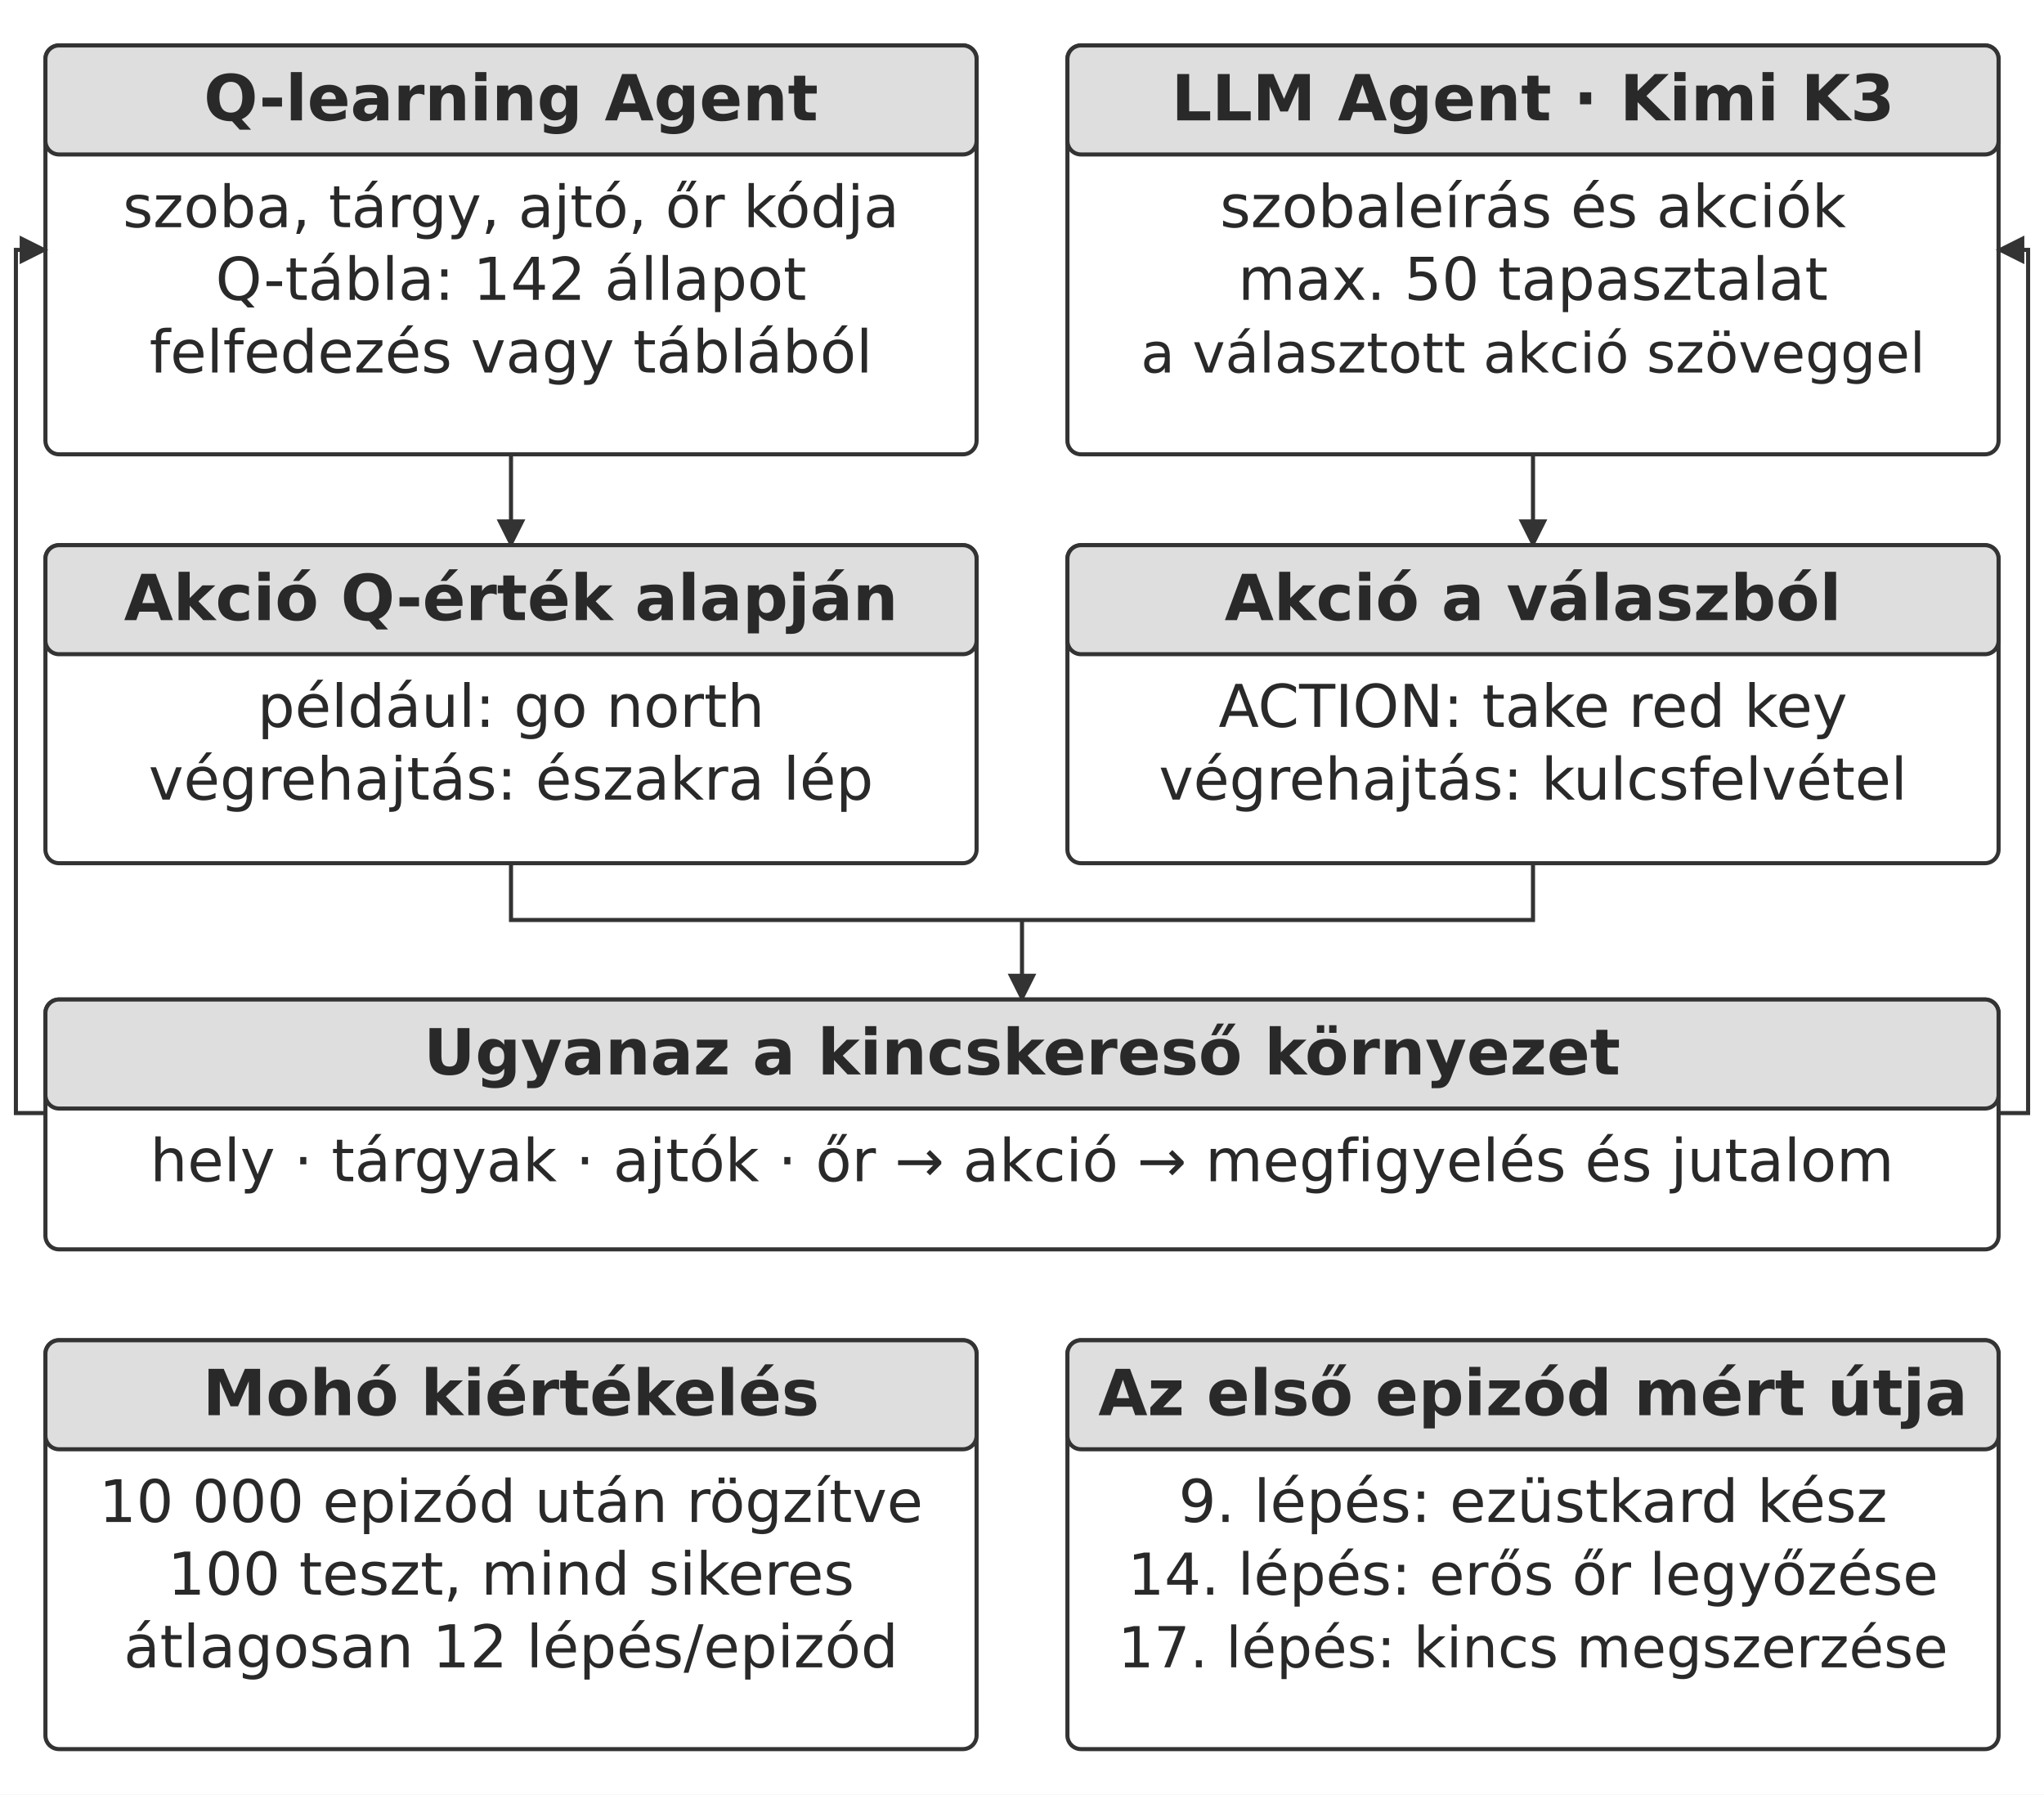
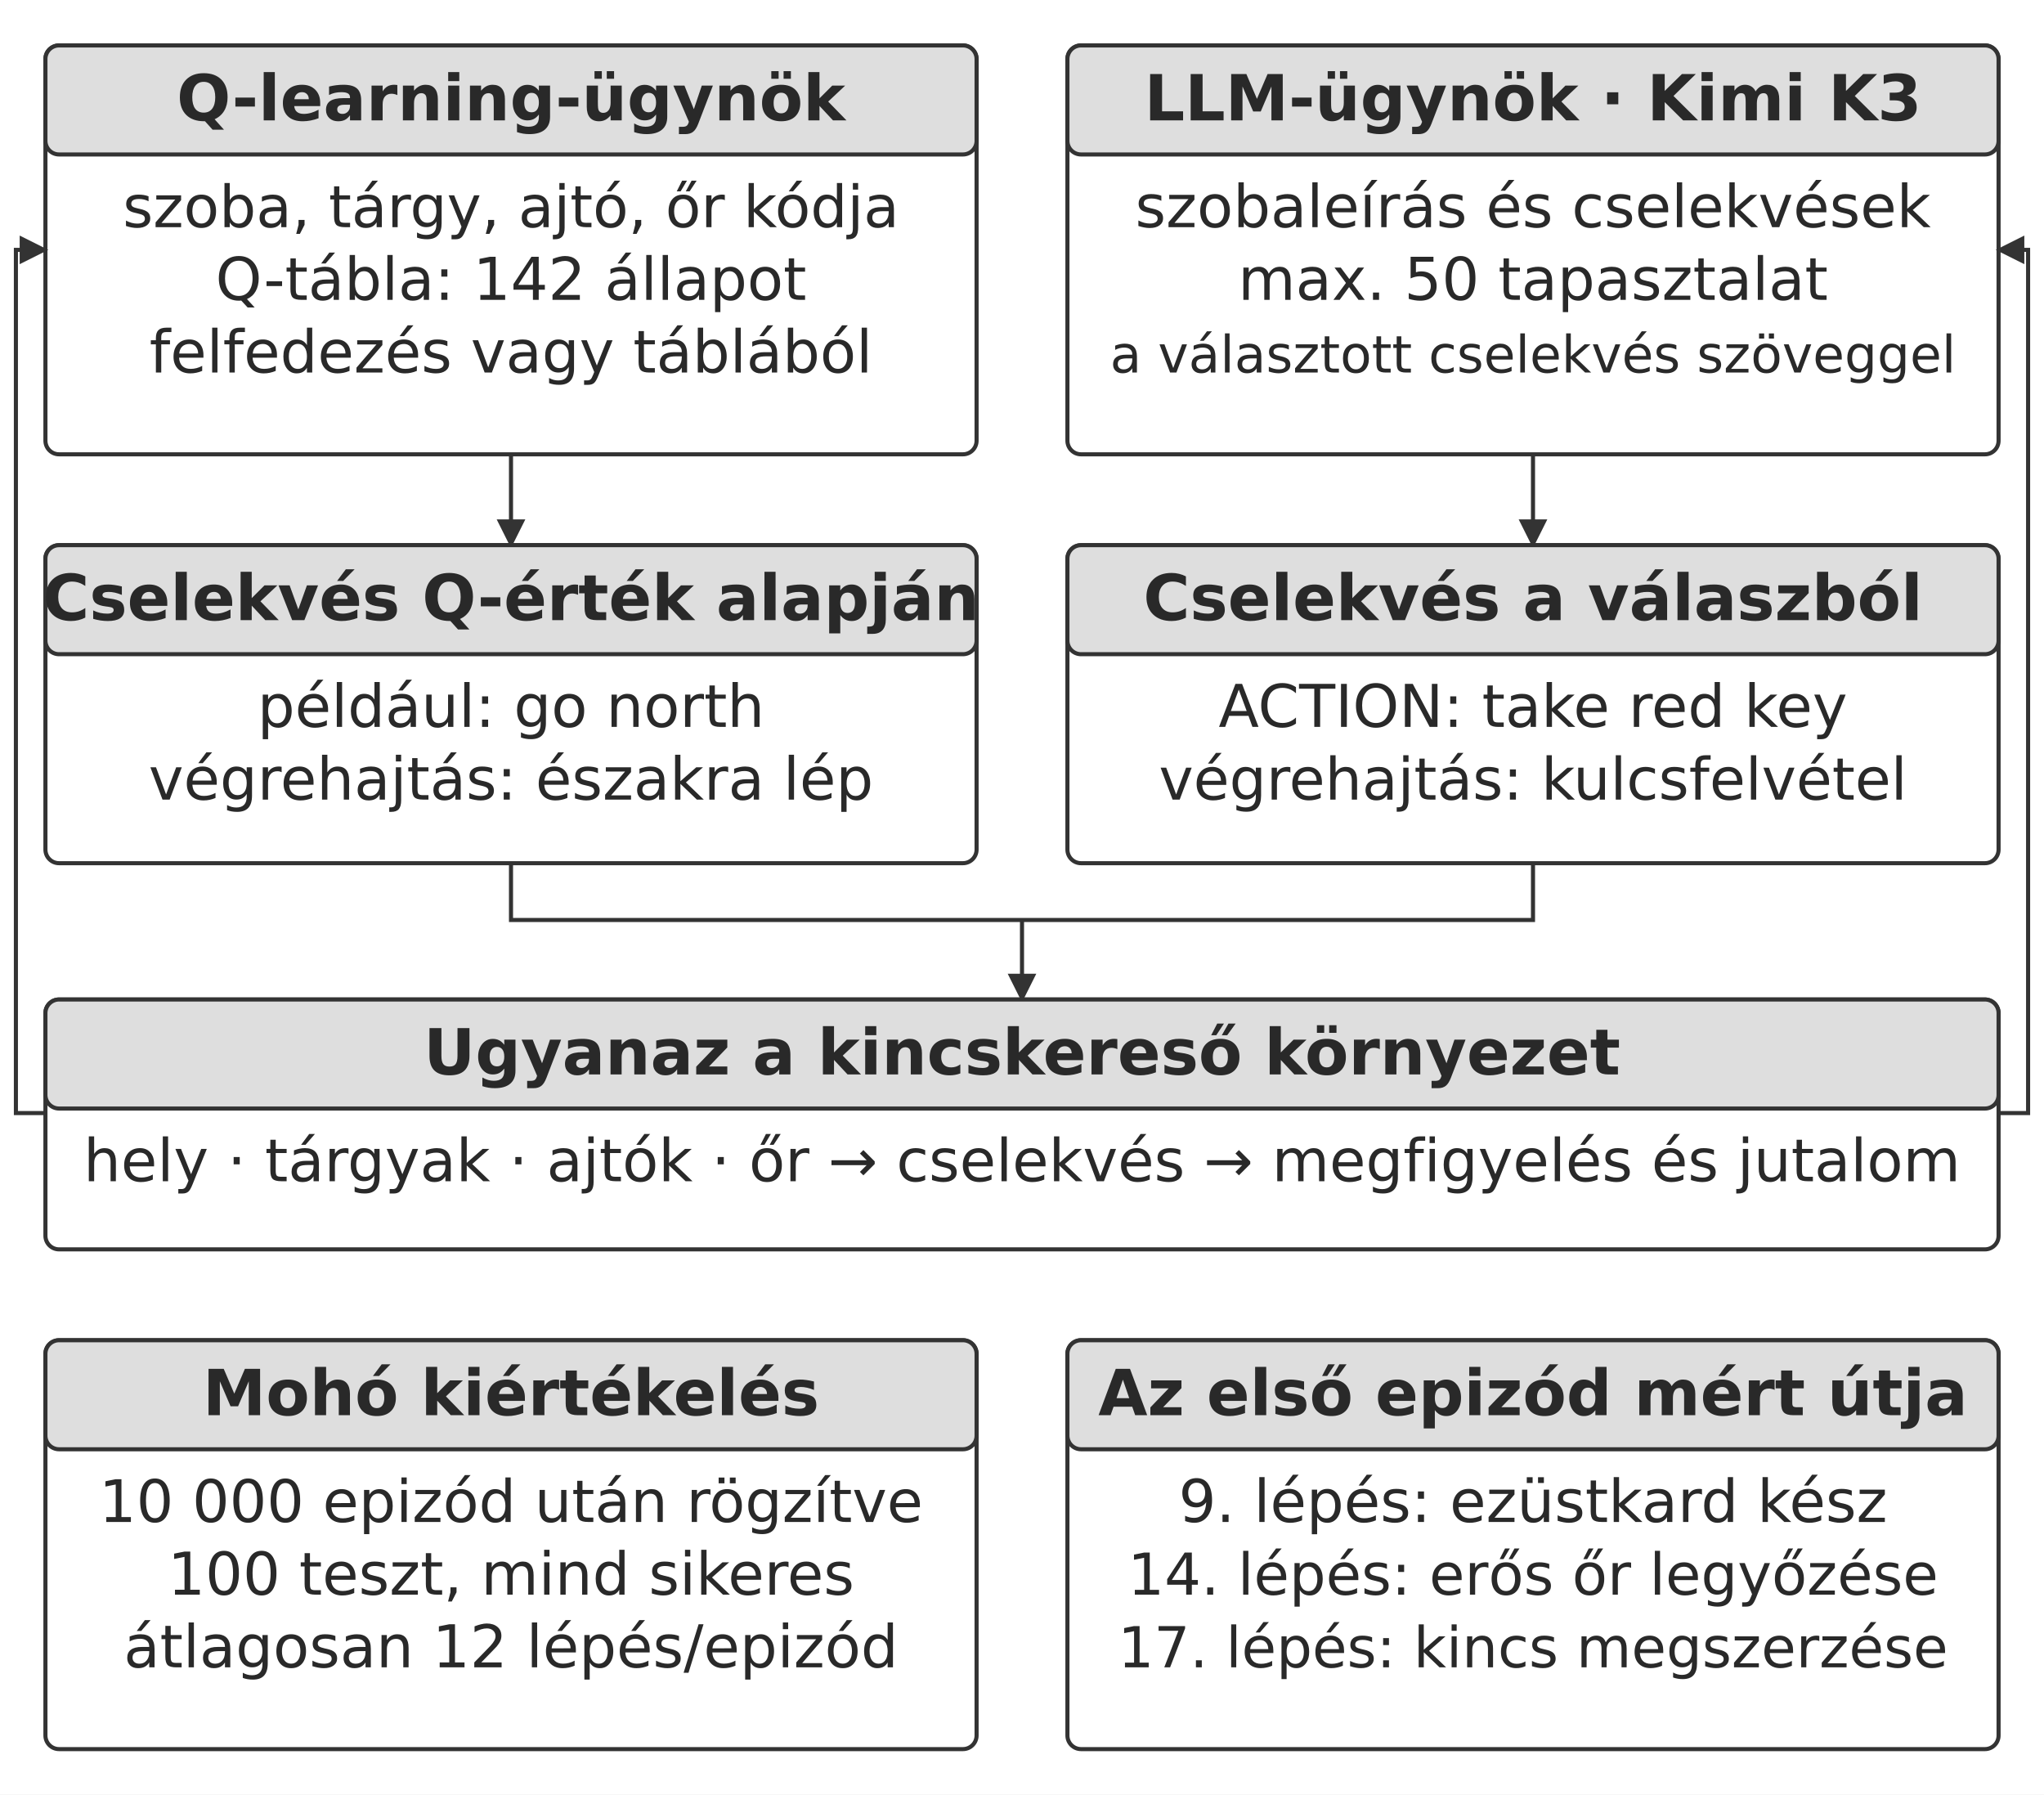
<svg xmlns="http://www.w3.org/2000/svg" width="106.000mm" height="93.044mm" viewBox="0 0 900 790" role="img" aria-labelledby="title desc">
  <defs>
    <marker id="arrow" viewBox="0 0 10 10" refX="9" refY="5" markerWidth="7" markerHeight="7" orient="auto-start-reverse">
      <path d="M0 0 L10 5 L0 10 Z" fill="#333333" />
    </marker>
  </defs>
  <rect width="900" height="790" fill="#ffffff" y="0" />
  <rect x="20" y="20" width="410" height="180" rx="6" fill="#ffffff" stroke="#333333" stroke-width="1.8" />
  <rect x="20" y="20" width="410" height="48" rx="6" fill="#dedede" stroke="#333333" stroke-width="1.8" />
-   <text x="225" y="53" text-anchor="middle" font-family="&quot;DejaVu Sans&quot;, Arial, &quot;Helvetica Neue&quot;, sans-serif" font-size="28.0" font-weight="700" fill="#292929">Q-learning Agent</text>
+   <text x="225" y="53" text-anchor="middle" font-family="&quot;DejaVu Sans&quot;, Arial, &quot;Helvetica Neue&quot;, sans-serif" font-size="28.0" font-weight="700" fill="#292929">Q-learning-ügynök</text>
  <text x="225" y="100" text-anchor="middle" font-family="&quot;DejaVu Sans&quot;, Arial, &quot;Helvetica Neue&quot;, sans-serif" font-size="25.6" font-weight="400" fill="#292929">szoba, tárgy, ajtó, őr kódja</text>
  <text x="225" y="132" text-anchor="middle" font-family="&quot;DejaVu Sans&quot;, Arial, &quot;Helvetica Neue&quot;, sans-serif" font-size="26.0" font-weight="400" fill="#292929">Q-tábla: 142 állapot</text>
  <text x="225" y="164" text-anchor="middle" font-family="&quot;DejaVu Sans&quot;, Arial, &quot;Helvetica Neue&quot;, sans-serif" font-size="26.0" font-weight="400" fill="#292929">felfedezés vagy táblából</text>
  <rect x="470" y="20" width="410" height="180" rx="6" fill="#ffffff" stroke="#333333" stroke-width="1.8" />
  <rect x="470" y="20" width="410" height="48" rx="6" fill="#dedede" stroke="#333333" stroke-width="1.8" />
-   <text x="675" y="53" text-anchor="middle" font-family="&quot;DejaVu Sans&quot;, Arial, &quot;Helvetica Neue&quot;, sans-serif" font-size="28.0" font-weight="700" fill="#292929">LLM Agent · Kimi K3</text>
-   <text x="675" y="100" text-anchor="middle" font-family="&quot;DejaVu Sans&quot;, Arial, &quot;Helvetica Neue&quot;, sans-serif" font-size="26.0" font-weight="400" fill="#292929">szobaleírás és akciók</text>
+   <text x="675" y="53" text-anchor="middle" font-family="&quot;DejaVu Sans&quot;, Arial, &quot;Helvetica Neue&quot;, sans-serif" font-size="28.0" font-weight="700" fill="#292929">LLM-ügynök · Kimi K3</text>
+   <text x="675" y="100" text-anchor="middle" font-family="&quot;DejaVu Sans&quot;, Arial, &quot;Helvetica Neue&quot;, sans-serif" font-size="26.0" font-weight="400" fill="#292929">szobaleírás és cselekvések</text>
  <text x="675" y="132" text-anchor="middle" font-family="&quot;DejaVu Sans&quot;, Arial, &quot;Helvetica Neue&quot;, sans-serif" font-size="26.0" font-weight="400" fill="#292929">max. 50 tapasztalat</text>
-   <text x="675" y="164" text-anchor="middle" font-family="&quot;DejaVu Sans&quot;, Arial, &quot;Helvetica Neue&quot;, sans-serif" font-size="24.4" font-weight="400" fill="#292929">a választott akció szöveggel</text>
+   <text x="675" y="164" text-anchor="middle" font-family="&quot;DejaVu Sans&quot;, Arial, &quot;Helvetica Neue&quot;, sans-serif" font-size="22.7" font-weight="400" fill="#292929">a választott cselekvés szöveggel</text>
  <path d="M225 200 L225 240" fill="none" stroke="#333333" stroke-width="1.8" marker-end="url(#arrow)" />
  <path d="M675 200 L675 240" fill="none" stroke="#333333" stroke-width="1.8" marker-end="url(#arrow)" />
  <rect x="20" y="240" width="410" height="140" rx="6" fill="#ffffff" stroke="#333333" stroke-width="1.8" />
  <rect x="20" y="240" width="410" height="48" rx="6" fill="#dedede" stroke="#333333" stroke-width="1.8" />
-   <text x="225" y="273" text-anchor="middle" font-family="&quot;DejaVu Sans&quot;, Arial, &quot;Helvetica Neue&quot;, sans-serif" font-size="28.0" font-weight="700" fill="#292929">Akció Q-érték alapján</text>
+   <text x="225" y="273" text-anchor="middle" font-family="&quot;DejaVu Sans&quot;, Arial, &quot;Helvetica Neue&quot;, sans-serif" font-size="28.0" font-weight="700" fill="#292929">Cselekvés Q-érték alapján</text>
  <text x="225" y="320" text-anchor="middle" font-family="&quot;DejaVu Sans&quot;, Arial, &quot;Helvetica Neue&quot;, sans-serif" font-size="26.0" font-weight="400" fill="#292929">például: go north</text>
  <text x="225" y="352" text-anchor="middle" font-family="&quot;DejaVu Sans&quot;, Arial, &quot;Helvetica Neue&quot;, sans-serif" font-size="26.0" font-weight="400" fill="#292929">végrehajtás: északra lép</text>
  <rect x="470" y="240" width="410" height="140" rx="6" fill="#ffffff" stroke="#333333" stroke-width="1.8" />
  <rect x="470" y="240" width="410" height="48" rx="6" fill="#dedede" stroke="#333333" stroke-width="1.8" />
-   <text x="675" y="273" text-anchor="middle" font-family="&quot;DejaVu Sans&quot;, Arial, &quot;Helvetica Neue&quot;, sans-serif" font-size="28.0" font-weight="700" fill="#292929">Akció a válaszból</text>
+   <text x="675" y="273" text-anchor="middle" font-family="&quot;DejaVu Sans&quot;, Arial, &quot;Helvetica Neue&quot;, sans-serif" font-size="28.0" font-weight="700" fill="#292929">Cselekvés a válaszból</text>
  <text x="675" y="320" text-anchor="middle" font-family="&quot;DejaVu Sans&quot;, Arial, &quot;Helvetica Neue&quot;, sans-serif" font-size="26.0" font-weight="400" fill="#292929">ACTION: take red key</text>
  <text x="675" y="352" text-anchor="middle" font-family="&quot;DejaVu Sans&quot;, Arial, &quot;Helvetica Neue&quot;, sans-serif" font-size="25.7" font-weight="400" fill="#292929">végrehajtás: kulcsfelvétel</text>
  <path d="M225 380 L225 405 L675 405 L675 380" fill="none" stroke="#333333" stroke-width="1.8" />
  <path d="M450 405 L450 440" fill="none" stroke="#333333" stroke-width="1.8" marker-end="url(#arrow)" />
  <rect x="20" y="440" width="860" height="110" rx="6" fill="#ffffff" stroke="#333333" stroke-width="1.8" />
  <rect x="20" y="440" width="860" height="48" rx="6" fill="#dedede" stroke="#333333" stroke-width="1.8" />
  <text x="450" y="473" text-anchor="middle" font-family="&quot;DejaVu Sans&quot;, Arial, &quot;Helvetica Neue&quot;, sans-serif" font-size="28.0" font-weight="700" fill="#292929">Ugyanaz a kincskereső környezet</text>
-   <text x="450" y="520" text-anchor="middle" font-family="&quot;DejaVu Sans&quot;, Arial, &quot;Helvetica Neue&quot;, sans-serif" font-size="26.0" font-weight="400" fill="#292929">hely · tárgyak · ajtók · őr → akció → megfigyelés és jutalom</text>
+   <text x="450" y="520" text-anchor="middle" font-family="&quot;DejaVu Sans&quot;, Arial, &quot;Helvetica Neue&quot;, sans-serif" font-size="26.0" font-weight="400" fill="#292929">hely · tárgyak · ajtók · őr → cselekvés → megfigyelés és jutalom</text>
  <path d="M20 490 L7 490 L7 110 L20 110" fill="none" stroke="#333333" stroke-width="1.8" marker-end="url(#arrow)" />
  <path d="M880 490 L893 490 L893 110 L880 110" fill="none" stroke="#333333" stroke-width="1.8" marker-end="url(#arrow)" />
  <rect x="20" y="590" width="410" height="180" rx="6" fill="#ffffff" stroke="#333333" stroke-width="1.8" />
  <rect x="20" y="590" width="410" height="48" rx="6" fill="#dedede" stroke="#333333" stroke-width="1.8" />
  <text x="225" y="623" text-anchor="middle" font-family="&quot;DejaVu Sans&quot;, Arial, &quot;Helvetica Neue&quot;, sans-serif" font-size="28.0" font-weight="700" fill="#292929">Mohó kiértékelés</text>
  <text x="225" y="670" text-anchor="middle" font-family="&quot;DejaVu Sans&quot;, Arial, &quot;Helvetica Neue&quot;, sans-serif" font-size="25.8" font-weight="400" fill="#292929">10 000 epizód után rögzítve</text>
  <text x="225" y="702" text-anchor="middle" font-family="&quot;DejaVu Sans&quot;, Arial, &quot;Helvetica Neue&quot;, sans-serif" font-size="26.0" font-weight="400" fill="#292929">100 teszt, mind sikeres</text>
  <text x="225" y="734" text-anchor="middle" font-family="&quot;DejaVu Sans&quot;, Arial, &quot;Helvetica Neue&quot;, sans-serif" font-size="26.0" font-weight="400" fill="#292929">átlagosan 12 lépés/epizód</text>
  <rect x="470" y="590" width="410" height="180" rx="6" fill="#ffffff" stroke="#333333" stroke-width="1.8" />
  <rect x="470" y="590" width="410" height="48" rx="6" fill="#dedede" stroke="#333333" stroke-width="1.8" />
  <text x="675" y="623" text-anchor="middle" font-family="&quot;DejaVu Sans&quot;, Arial, &quot;Helvetica Neue&quot;, sans-serif" font-size="28.0" font-weight="700" fill="#292929">Az első epizód mért útja</text>
  <text x="675" y="670" text-anchor="middle" font-family="&quot;DejaVu Sans&quot;, Arial, &quot;Helvetica Neue&quot;, sans-serif" font-size="26.0" font-weight="400" fill="#292929">9. lépés: ezüstkard kész</text>
  <text x="675" y="702" text-anchor="middle" font-family="&quot;DejaVu Sans&quot;, Arial, &quot;Helvetica Neue&quot;, sans-serif" font-size="25.4" font-weight="400" fill="#292929">14. lépés: erős őr legyőzése</text>
  <text x="675" y="734" text-anchor="middle" font-family="&quot;DejaVu Sans&quot;, Arial, &quot;Helvetica Neue&quot;, sans-serif" font-size="24.9" font-weight="400" fill="#292929">17. lépés: kincs megszerzése</text>
  <defs />
</svg>
